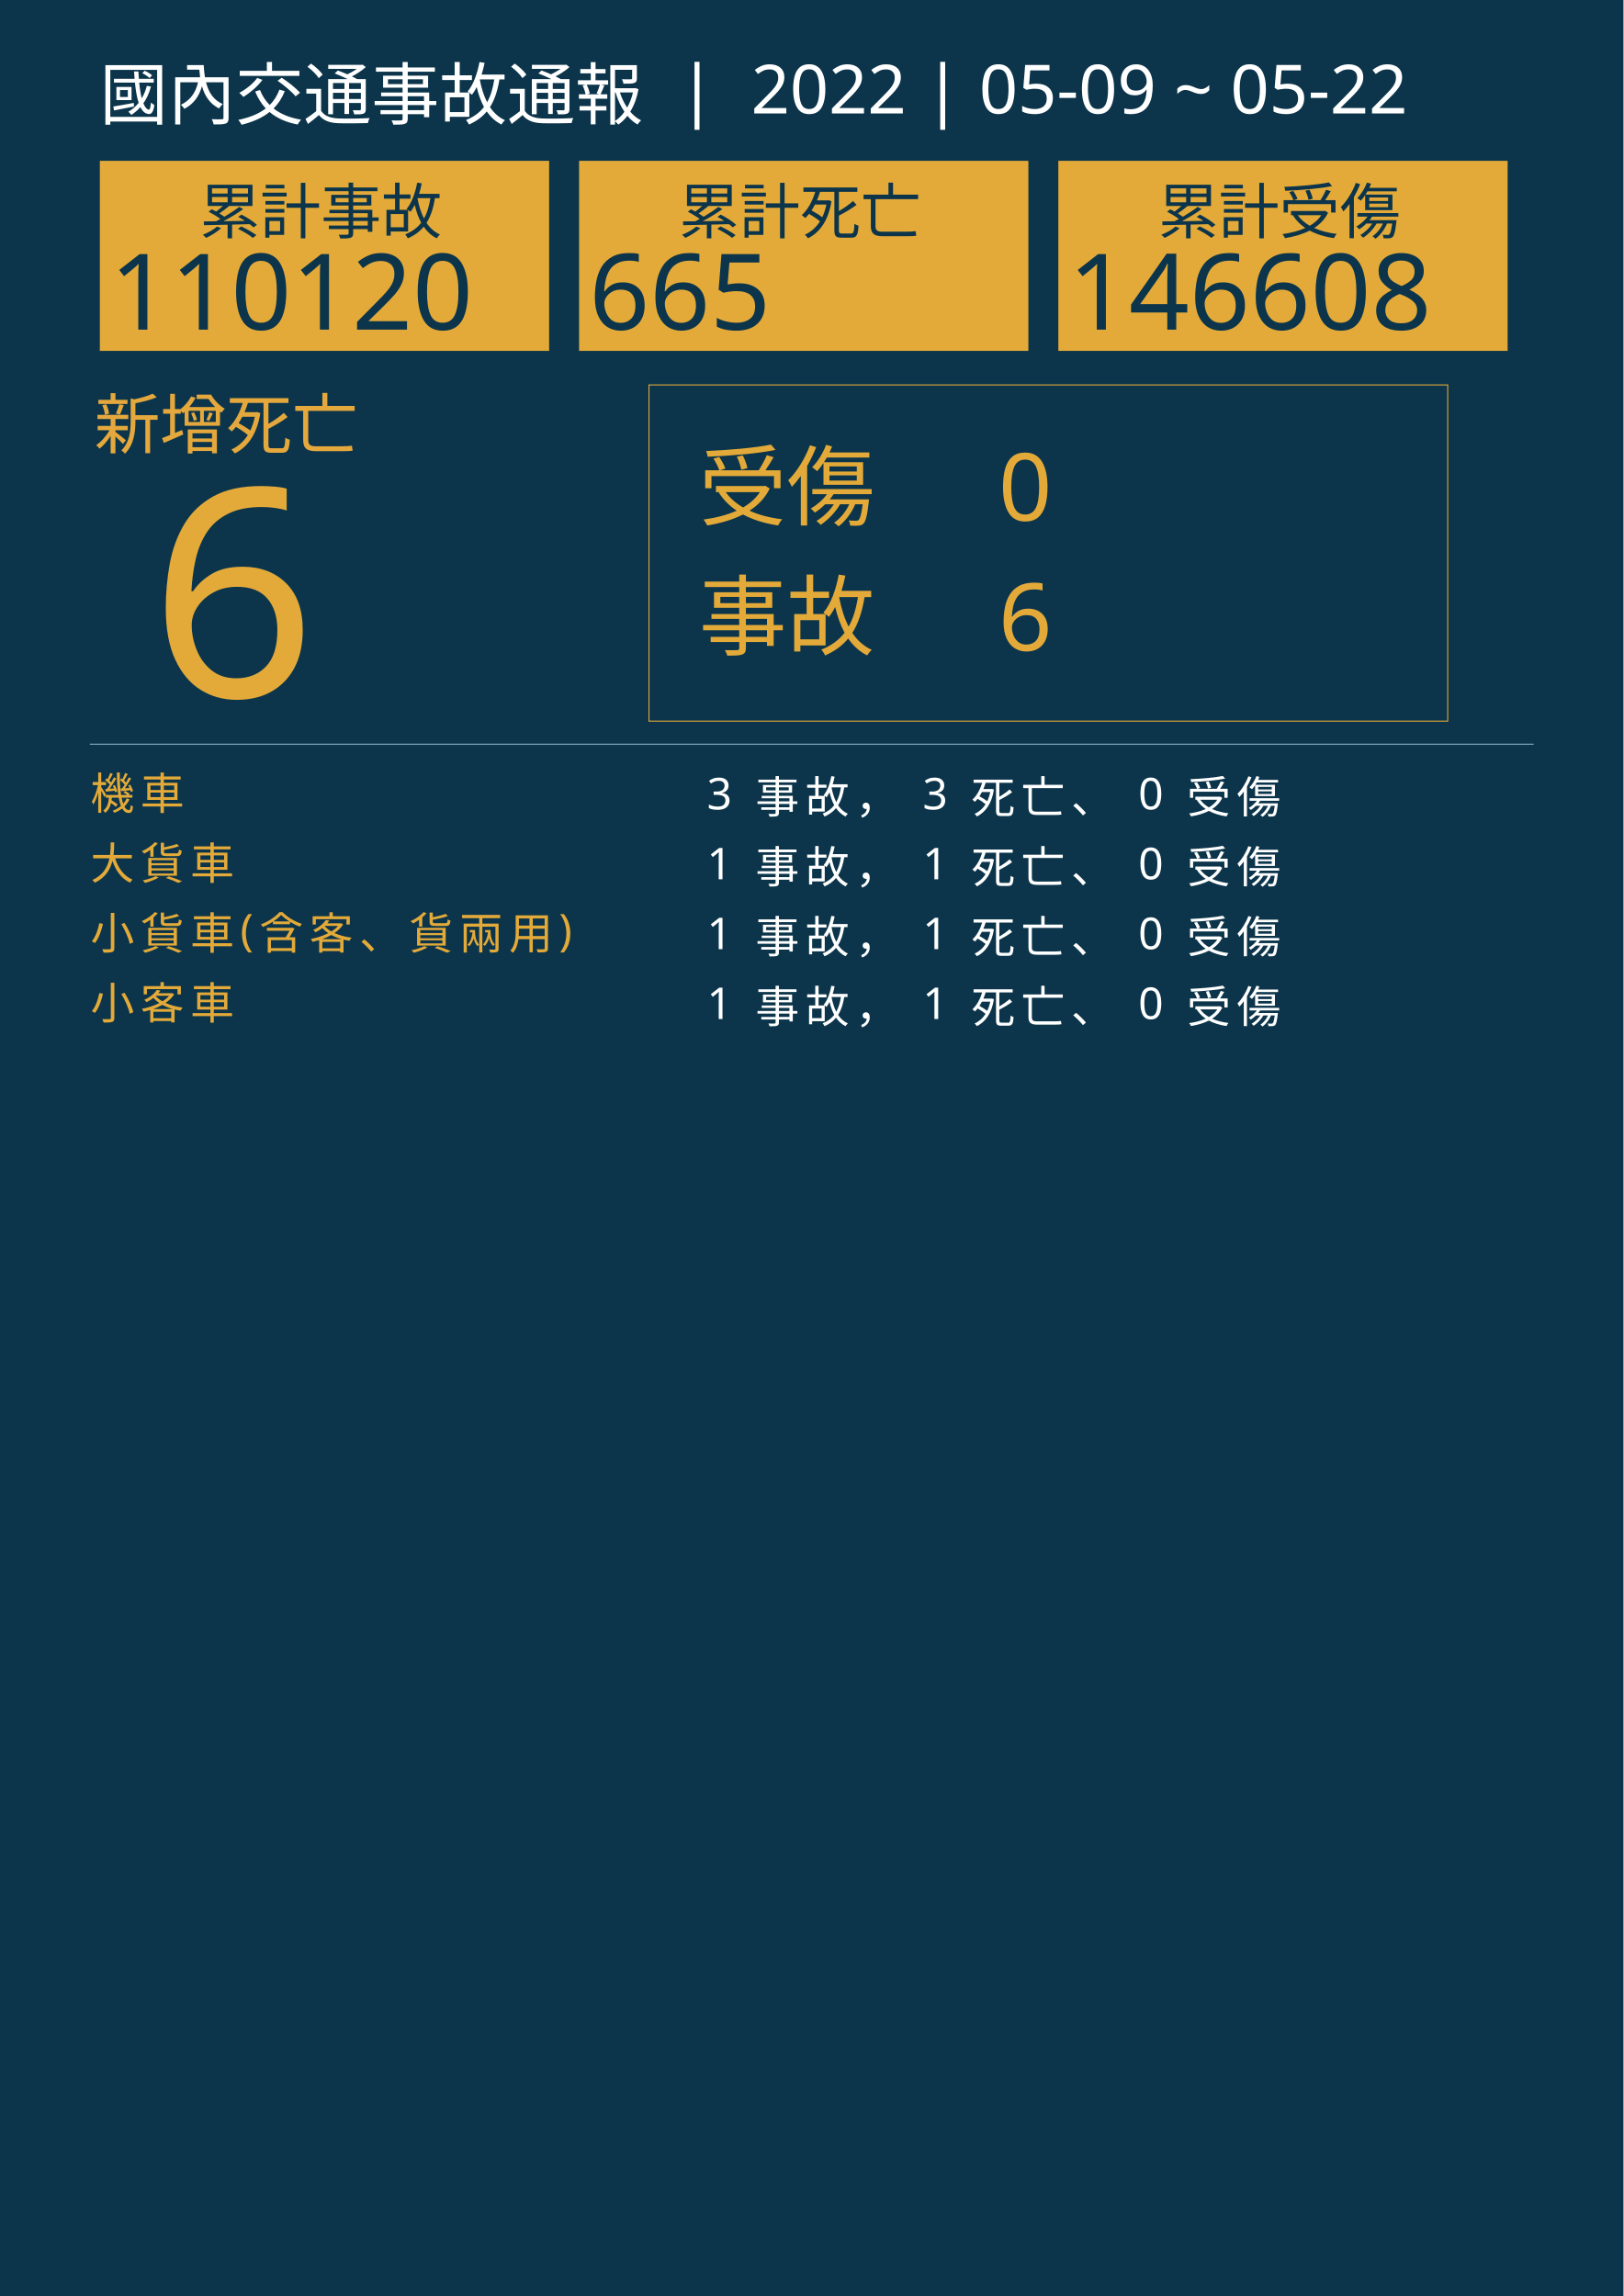
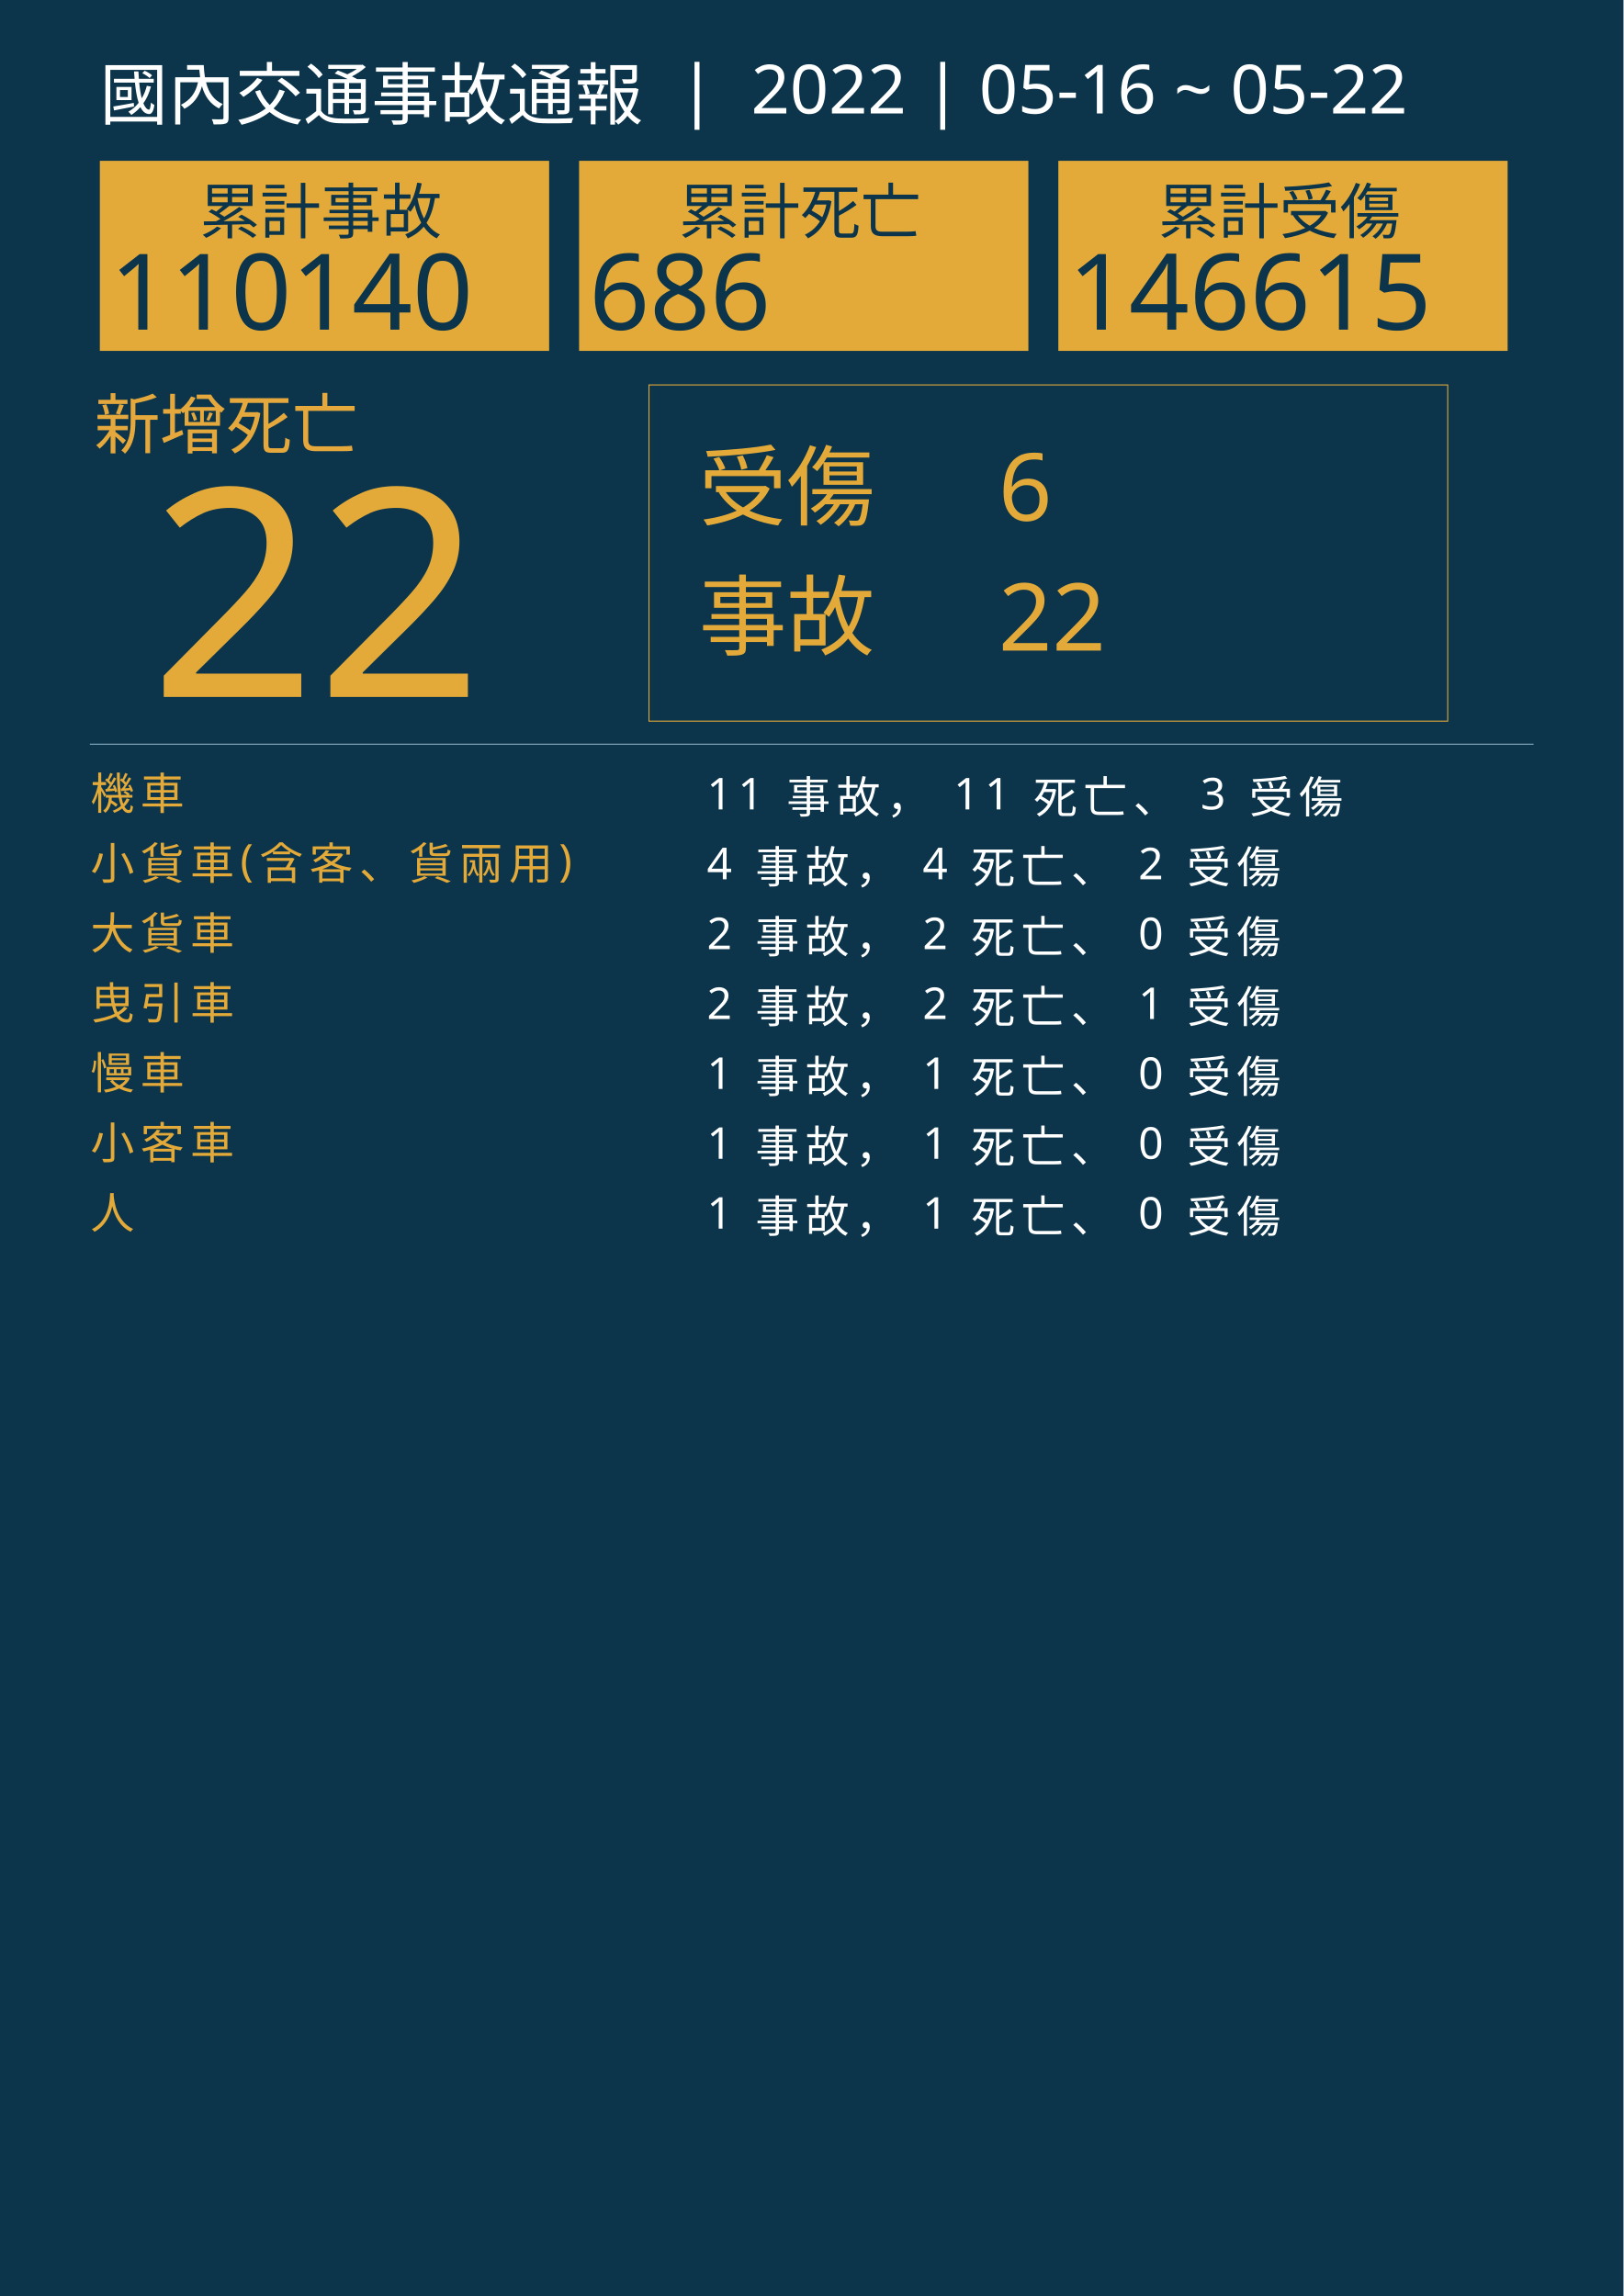
<svg xmlns="http://www.w3.org/2000/svg" version="1.1" id="圖層_1" x="0px" y="0px" viewBox="0 0 1626 2300" style="enable-background:new 0 0 1626 2300;" xml:space="preserve">
  <style type="text/css">
	.st0{fill:#0C354B;}
	.st1{fill:#E5A83D;}
	.st2{font-family:'NotoSansCJKtc-Bold-B5pc-H';}
	.st3{font-size:66px;}
	.st4{fill:#E3AA39;}
	.st5{font-family:'Arial-BoldMT';}
	.st6{font-size:291.776px;}
	.st7{fill:none;stroke:#E3AA39;stroke-miterlimit:10;}
	.st8{font-family:'NotoSansCJKtc-Light-B5pc-H';}
	.st9{font-size:88px;}
	.st10{font-family:'NotoSansCJKtc-Medium-B5pc-H';}
	.st11{font-size:94px;}
	.st12{fill:none;stroke:#8AAFC1;stroke-miterlimit:10;}
	.st13{font-size:60.649px;}
	.st14{font-size:106px;}
	.st15{fill:none;}
	.st16{font-size:44px;}
	.st17{letter-spacing:6;}
	.st18{fill:#FFFFFF;}
	.st19{letter-spacing:1;}
	.st20{font-size:68px;}
</style>
  <rect class="st0" width="1626" height="2300" />
  <text transform="matrix(1 0 0 1 94.5001 449.017)" class="st1 st2 st3">新增死亡</text>
  <g>
-     <text transform="matrix(1 0 0 1 150 698.1412)" class="st4 st5 st6">6</text>
+     <text transform="matrix(1 0 0 1 150 698.1412)" class="st4 st5 st6">22</text>
  </g>
  <g>
    <rect x="650" y="385.6" class="st7" width="800" height="336.8" />
    <g>
      <text transform="matrix(1 0 0 1 700 519.593)" class="st4 st8 st9">受傷</text>
-       <text transform="matrix(1 0 0 1 1000 521.5084)" class="st4 st10 st11">0</text>
-       <text transform="matrix(1 0 0 1 1000 651.7274)" class="st4 st10 st11">6</text>
+       <text transform="matrix(1 0 0 1 1000 521.5084)" class="st4 st10 st11">6</text>
+       <text transform="matrix(1 0 0 1 1000 651.7274)" class="st4 st10 st11">22</text>
      <text transform="matrix(1 0 0 1 700 649.4965)" class="st4 st8 st9">事故</text>
    </g>
  </g>
  <line class="st12" x1="90" y1="745.5" x2="1536" y2="745.5" />
  <g>
    <g>
      <rect x="100" y="161.1" class="st4" width="450" height="190.4" />
      <g>
        <text transform="matrix(1 0 0 1 200 233.9079)" class="st0 st10 st13">累計事故</text>
        <g>
-           <text transform="matrix(1 0 0 1 110 330.2121)" class="st0 st5 st14">110120</text>
+           <text transform="matrix(1 0 0 1 110 330.2121)" class="st0 st5 st14">110140</text>
        </g>
      </g>
    </g>
    <g>
      <rect x="580" y="161.1" class="st4" width="450" height="190.4" />
      <g>
        <text transform="matrix(1 0 0 1 680 233.908)" class="st0 st10 st13">累計死亡</text>
        <g>
-           <text transform="matrix(1 0 0 1 590 330.2122)" class="st0 st5 st14">665</text>
+           <text transform="matrix(1 0 0 1 590 330.2122)" class="st0 st5 st14">686</text>
        </g>
      </g>
    </g>
    <g>
      <rect x="1060" y="161.1" class="st4" width="450" height="190.4" />
      <g>
        <text transform="matrix(1 0 0 1 1160 233.908)" class="st0 st10 st13">累計受傷</text>
        <g>
-           <text transform="matrix(1 0 0 1 1070 330.2122)" class="st0 st5 st14">146608</text>
+           <text transform="matrix(1 0 0 1 1070 330.2122)" class="st0 st5 st14">146615</text>
        </g>
      </g>
    </g>
  </g>
  <rect x="90.6" y="772.1" class="st15" width="1141.8" height="314.8" />
  <text transform="matrix(1 0 0 1 90.5591 810.7965)">
    <tspan x="0" y="0" class="st4 st10 st16 st17">機車</tspan>
-     <tspan x="600" y="0" class="st18 st10 st16 st17"> 3 事故， 3 死亡、 0 受傷</tspan>
-     <tspan x="0" y="70" class="st4 st10 st16 st17">大貨車</tspan>
-     <tspan x="600" y="70" class="st18 st10 st16 st17"> 1 事故， 1 死亡、 0 受傷</tspan>
-     <tspan x="0" y="140" class="st4 st10 st16 st17">小貨車(含客、貨兩用)</tspan>
-     <tspan x="600" y="140" class="st18 st10 st16 st17"> 1 事故， 1 死亡、 0 受傷</tspan>
-     <tspan x="0" y="210" class="st4 st10 st16 st17">小客車</tspan>
-     <tspan x="600" y="210" class="st18 st10 st16 st17"> 1 事故， 1 死亡、 0 受傷</tspan>
+     <tspan x="600" y="0" class="st18 st10 st16 st17"> 11 事故， 11 死亡、 3 受傷</tspan>
+     <tspan x="0" y="70" class="st4 st10 st16 st17">小貨車(含客、貨兩用)</tspan>
+     <tspan x="600" y="70" class="st18 st10 st16 st17"> 4 事故， 4 死亡、 2 受傷</tspan>
+     <tspan x="0" y="140" class="st4 st10 st16 st17">大貨車</tspan>
+     <tspan x="600" y="140" class="st18 st10 st16 st17"> 2 事故， 2 死亡、 0 受傷</tspan>
+     <tspan x="0" y="210" class="st4 st10 st16 st17">曳引車</tspan>
+     <tspan x="600" y="210" class="st18 st10 st16 st17"> 2 事故， 2 死亡、 1 受傷</tspan>
+     <tspan x="0" y="280" class="st4 st10 st16 st17">慢車</tspan>
+     <tspan x="600" y="280" class="st18 st10 st16 st17"> 1 事故， 1 死亡、 0 受傷</tspan>
+     <tspan x="0" y="350" class="st4 st10 st16 st17">小客車</tspan>
+     <tspan x="600" y="350" class="st18 st10 st16 st17"> 1 事故， 1 死亡、 0 受傷</tspan>
+     <tspan x="0" y="420" class="st4 st10 st16 st17">人</tspan>
+     <tspan x="600" y="420" class="st18 st10 st16 st17"> 1 事故， 1 死亡、 0 受傷</tspan>
  </text>
-   <text transform="matrix(1 0 0 1 100 119.2712)" class="st18 st8 st20">國內交通事故通報  |  2022 | 05-09 ~ 05-22</text>
+   <text transform="matrix(1 0 0 1 100 119.2712)" class="st18 st8 st20">國內交通事故通報  |  2022 | 05-16 ~ 05-22</text>
</svg>
